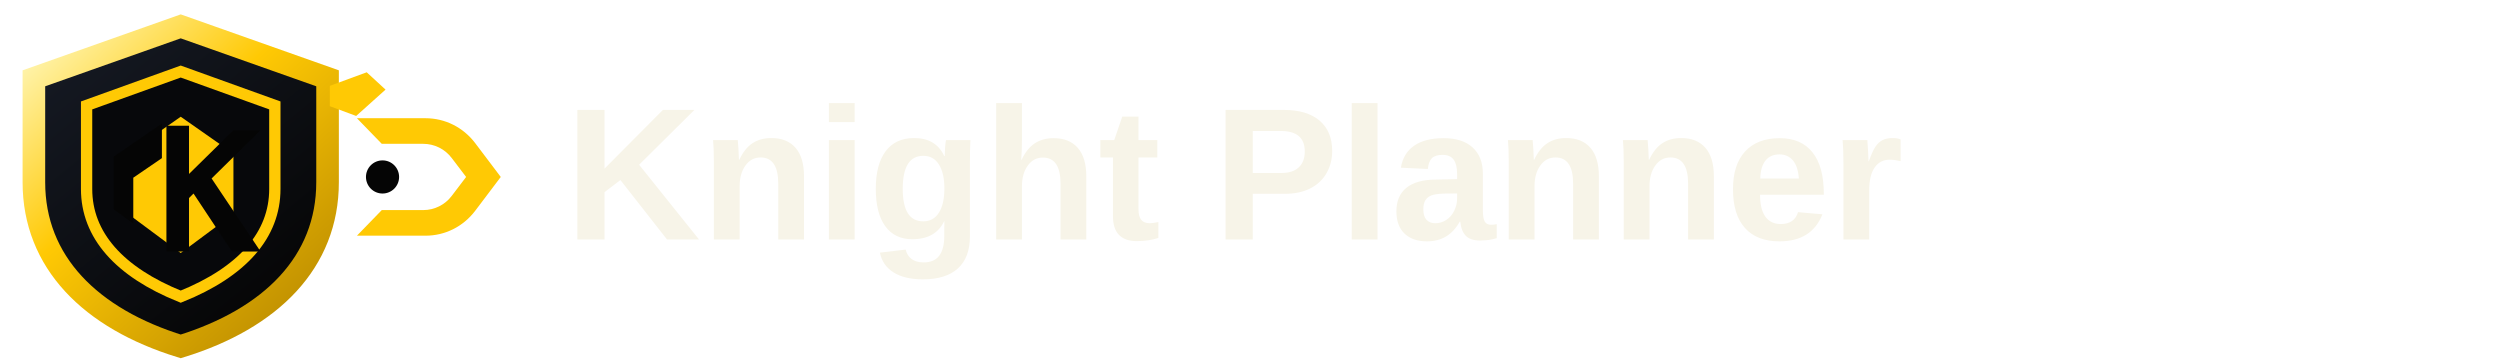
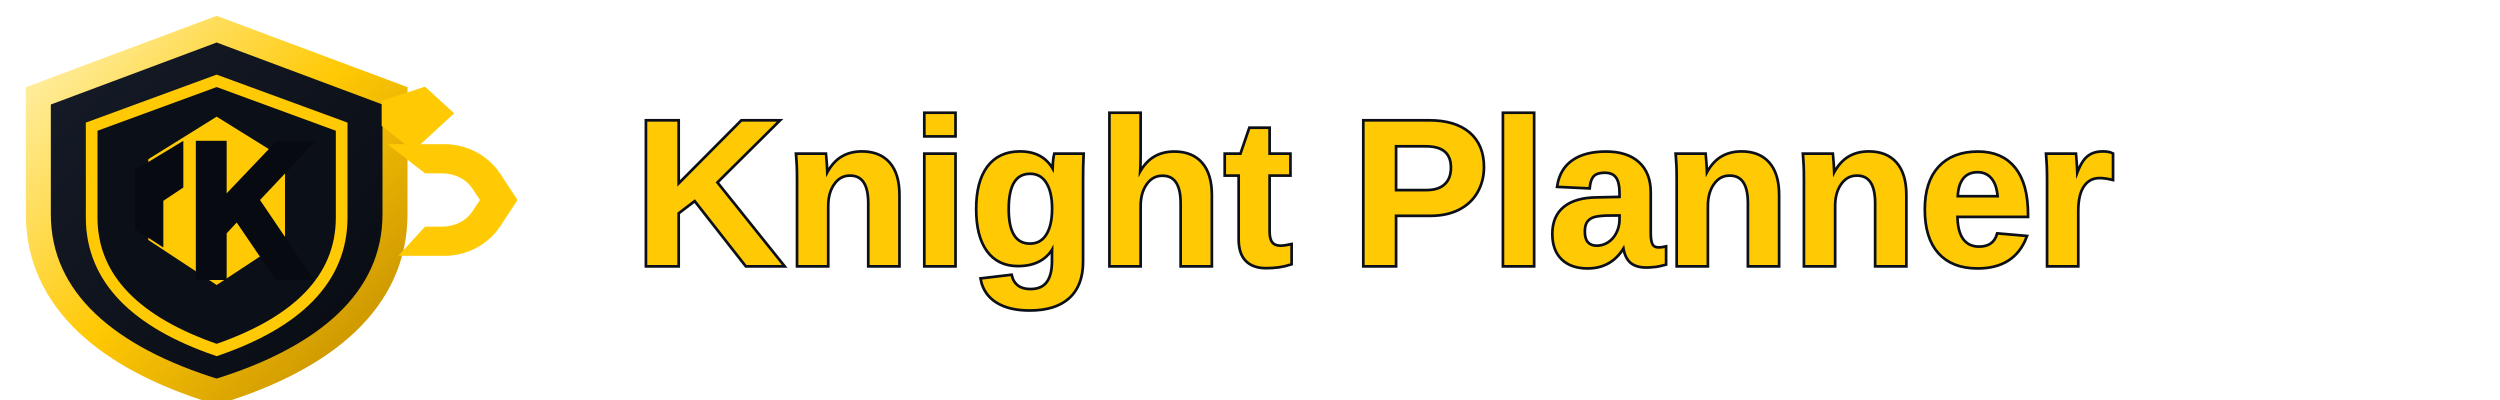
- <svg xmlns="http://www.w3.org/2000/svg" width="332" height="48" viewBox="0 0 332 48" fill="none" role="img" aria-label="Knight Planner">
+ <svg xmlns="http://www.w3.org/2000/svg" width="300" height="48" viewBox="0 0 300 48" fill="none" role="img" aria-label="Knight Planner">
  <defs>
-     <linearGradient id="gold" x1="8" y1="5" x2="43" y2="43" gradientUnits="userSpaceOnUse">
-       <stop stop-color="#FFF2A6" />
-       <stop offset="0.38" stop-color="#FFC904" />
-       <stop offset="1" stop-color="#B88900" />
+     <linearGradient id="kp-gold" x1="7" y1="4" x2="52" y2="46" gradientUnits="userSpaceOnUse">
+       <stop stop-color="#FFEFA6" />
+       <stop offset="0.45" stop-color="#FFC904" />
+       <stop offset="1" stop-color="#B98400" />
    </linearGradient>
-     <linearGradient id="ink" x1="12" y1="7" x2="39" y2="40" gradientUnits="userSpaceOnUse">
-       <stop stop-color="#141821" />
-       <stop offset="1" stop-color="#050505" />
+     <linearGradient id="kp-ink" x1="9" y1="6" x2="49" y2="43" gradientUnits="userSpaceOnUse">
+       <stop stop-color="#151B27" />
+       <stop offset="1" stop-color="#070A10" />
    </linearGradient>
  </defs>
-   <path d="M24 3.5L43.5 10.4V24.2C43.5 34.8 36 42.3 24 46C12 42.3 4.5 34.8 4.5 24.2V10.4L24 3.5Z" fill="url(#ink)" stroke="url(#gold)" stroke-width="3" />
-   <path d="M24 9.5L36.5 14V25.1C36.5 31.2 32.2 36.1 24 39.4C15.8 36.1 11.5 31.2 11.5 25.1V14L24 9.5Z" fill="#07080B" stroke="#FFC904" stroke-width="1.5" />
-   <path d="M17 20.4L24 15.5L31 20.4V28.4L24 33.6L17 28.4V20.4Z" fill="#FFC904" />
-   <path d="M22.1 16.7H25.1V23.1L31 17.3H34.6L28.1 23.7L34.6 33.4H30.8L25.7 25.7L25.1 26.3V33.4H22.1V16.7Z" fill="#050505" />
-   <path d="M15.1 20.8L21.5 16.4V21L17.7 23.6V29.7L15.1 27.8V20.8Z" fill="#050505" />
-   <path d="M43.8 11.4L48.7 9.6L51.2 11.9L47.3 15.4L43.8 14.1V11.4Z" fill="#FFC904" />
-   <path d="M47.4 15.7H56.5C59.1 15.7 61.5 16.9 63.1 19L66.5 23.5L63.1 28C61.5 30.1 59.1 31.3 56.5 31.3H47.4L50.7 27.9H56.2C57.7 27.9 59.1 27.2 60 26L61.9 23.5L60 21C59.1 19.8 57.7 19.1 56.2 19.1H50.7L47.4 15.7Z" fill="#FFC904" />
-   <circle cx="50.8" cy="23.5" r="2.2" fill="#050505" />
-   <text x="75" y="31.8" fill="#F7F4E8" font-family="Cabin, Arial, sans-serif" font-size="25" font-weight="800" letter-spacing="0">Knight Planner</text>
+   <g>
+     <path d="M26 3.5L47.4 11.5V25.7C47.4 36 39.1 43 26 47C12.9 43 4.6 36 4.6 25.7V11.5L26 3.5Z" fill="url(#kp-ink)" stroke="url(#kp-gold)" stroke-width="3" />
+     <path d="M26 9.7L41 15.2V26.1C41 33.5 35.6 38.7 26 42C16.4 38.7 11 33.5 11 26.1V15.2L26 9.7Z" fill="#0B0F17" stroke="#FFC904" stroke-width="1.4" />
+     <path d="M17.8 19.1L26 14L34.2 19.1V28.8L26 34.2L17.8 28.8V19.1Z" fill="#FFC904" />
+     <path d="M23.5 16.9H27.2V23.2L33.1 17H37.8L31.2 24L37.7 33.6H33.1L28.4 26.7L27.2 28V33.6H23.5V16.9Z" fill="#070A10" />
+     <path d="M16.2 20.4L22 16.9V22.5L19.6 24.1V29.7L16.2 27.5V20.4Z" fill="#070A10" />
+     <path d="M46.5 17.3H53.3C56 17.3 58.5 18.6 60 20.8L62.1 24L60 27.2C58.5 29.4 56 30.7 53.3 30.7H47.8L51 27.2H53C54.6 27.2 56 26.5 56.8 25.2L57.6 24L56.8 22.8C56 21.5 54.6 20.8 53 20.8H51L46.5 17.3Z" fill="#FFC904" />
+     <path d="M45.8 12.1L51 10.4L54.5 13.6L49.6 18.1L45.8 15.1V12.1Z" fill="#FFC904" />
+   </g>
+   <text x="76" y="31.8" fill="#FFC904" stroke="#0B0F17" stroke-width="0.65" paint-order="stroke" font-family="Cabin, Arial, sans-serif" font-size="25" font-weight="800" letter-spacing="0">Knight Planner</text>
</svg>
